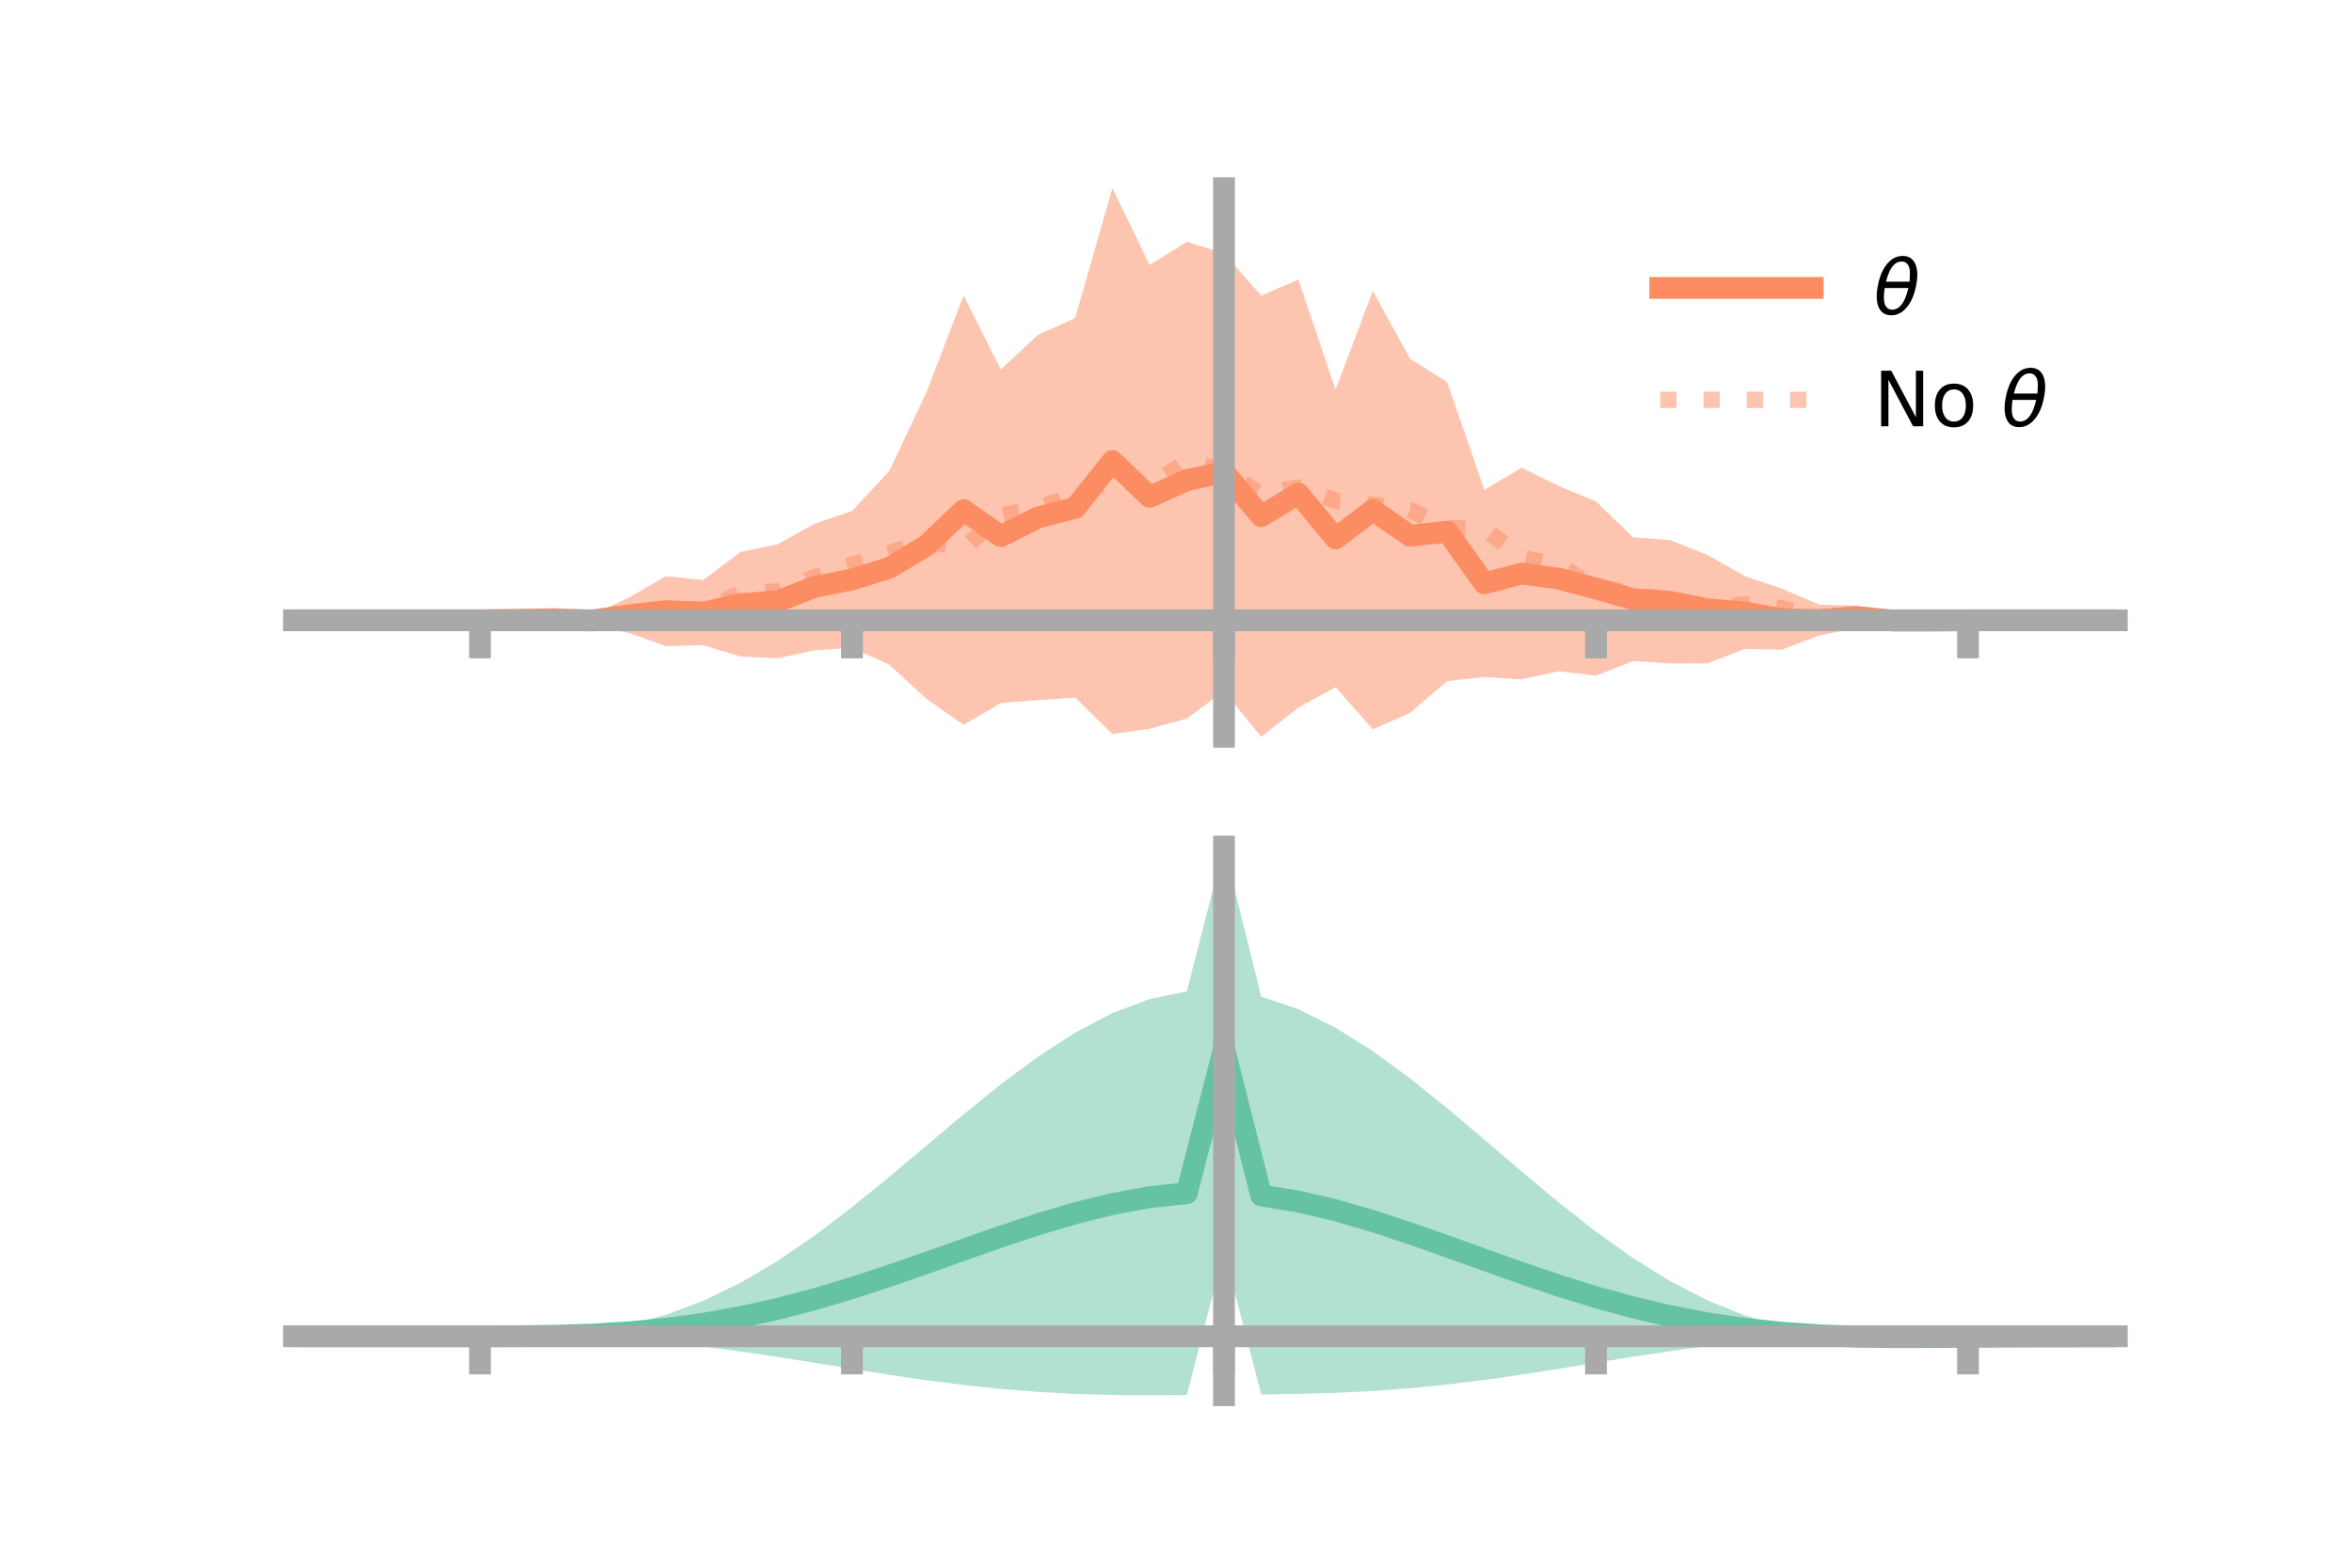
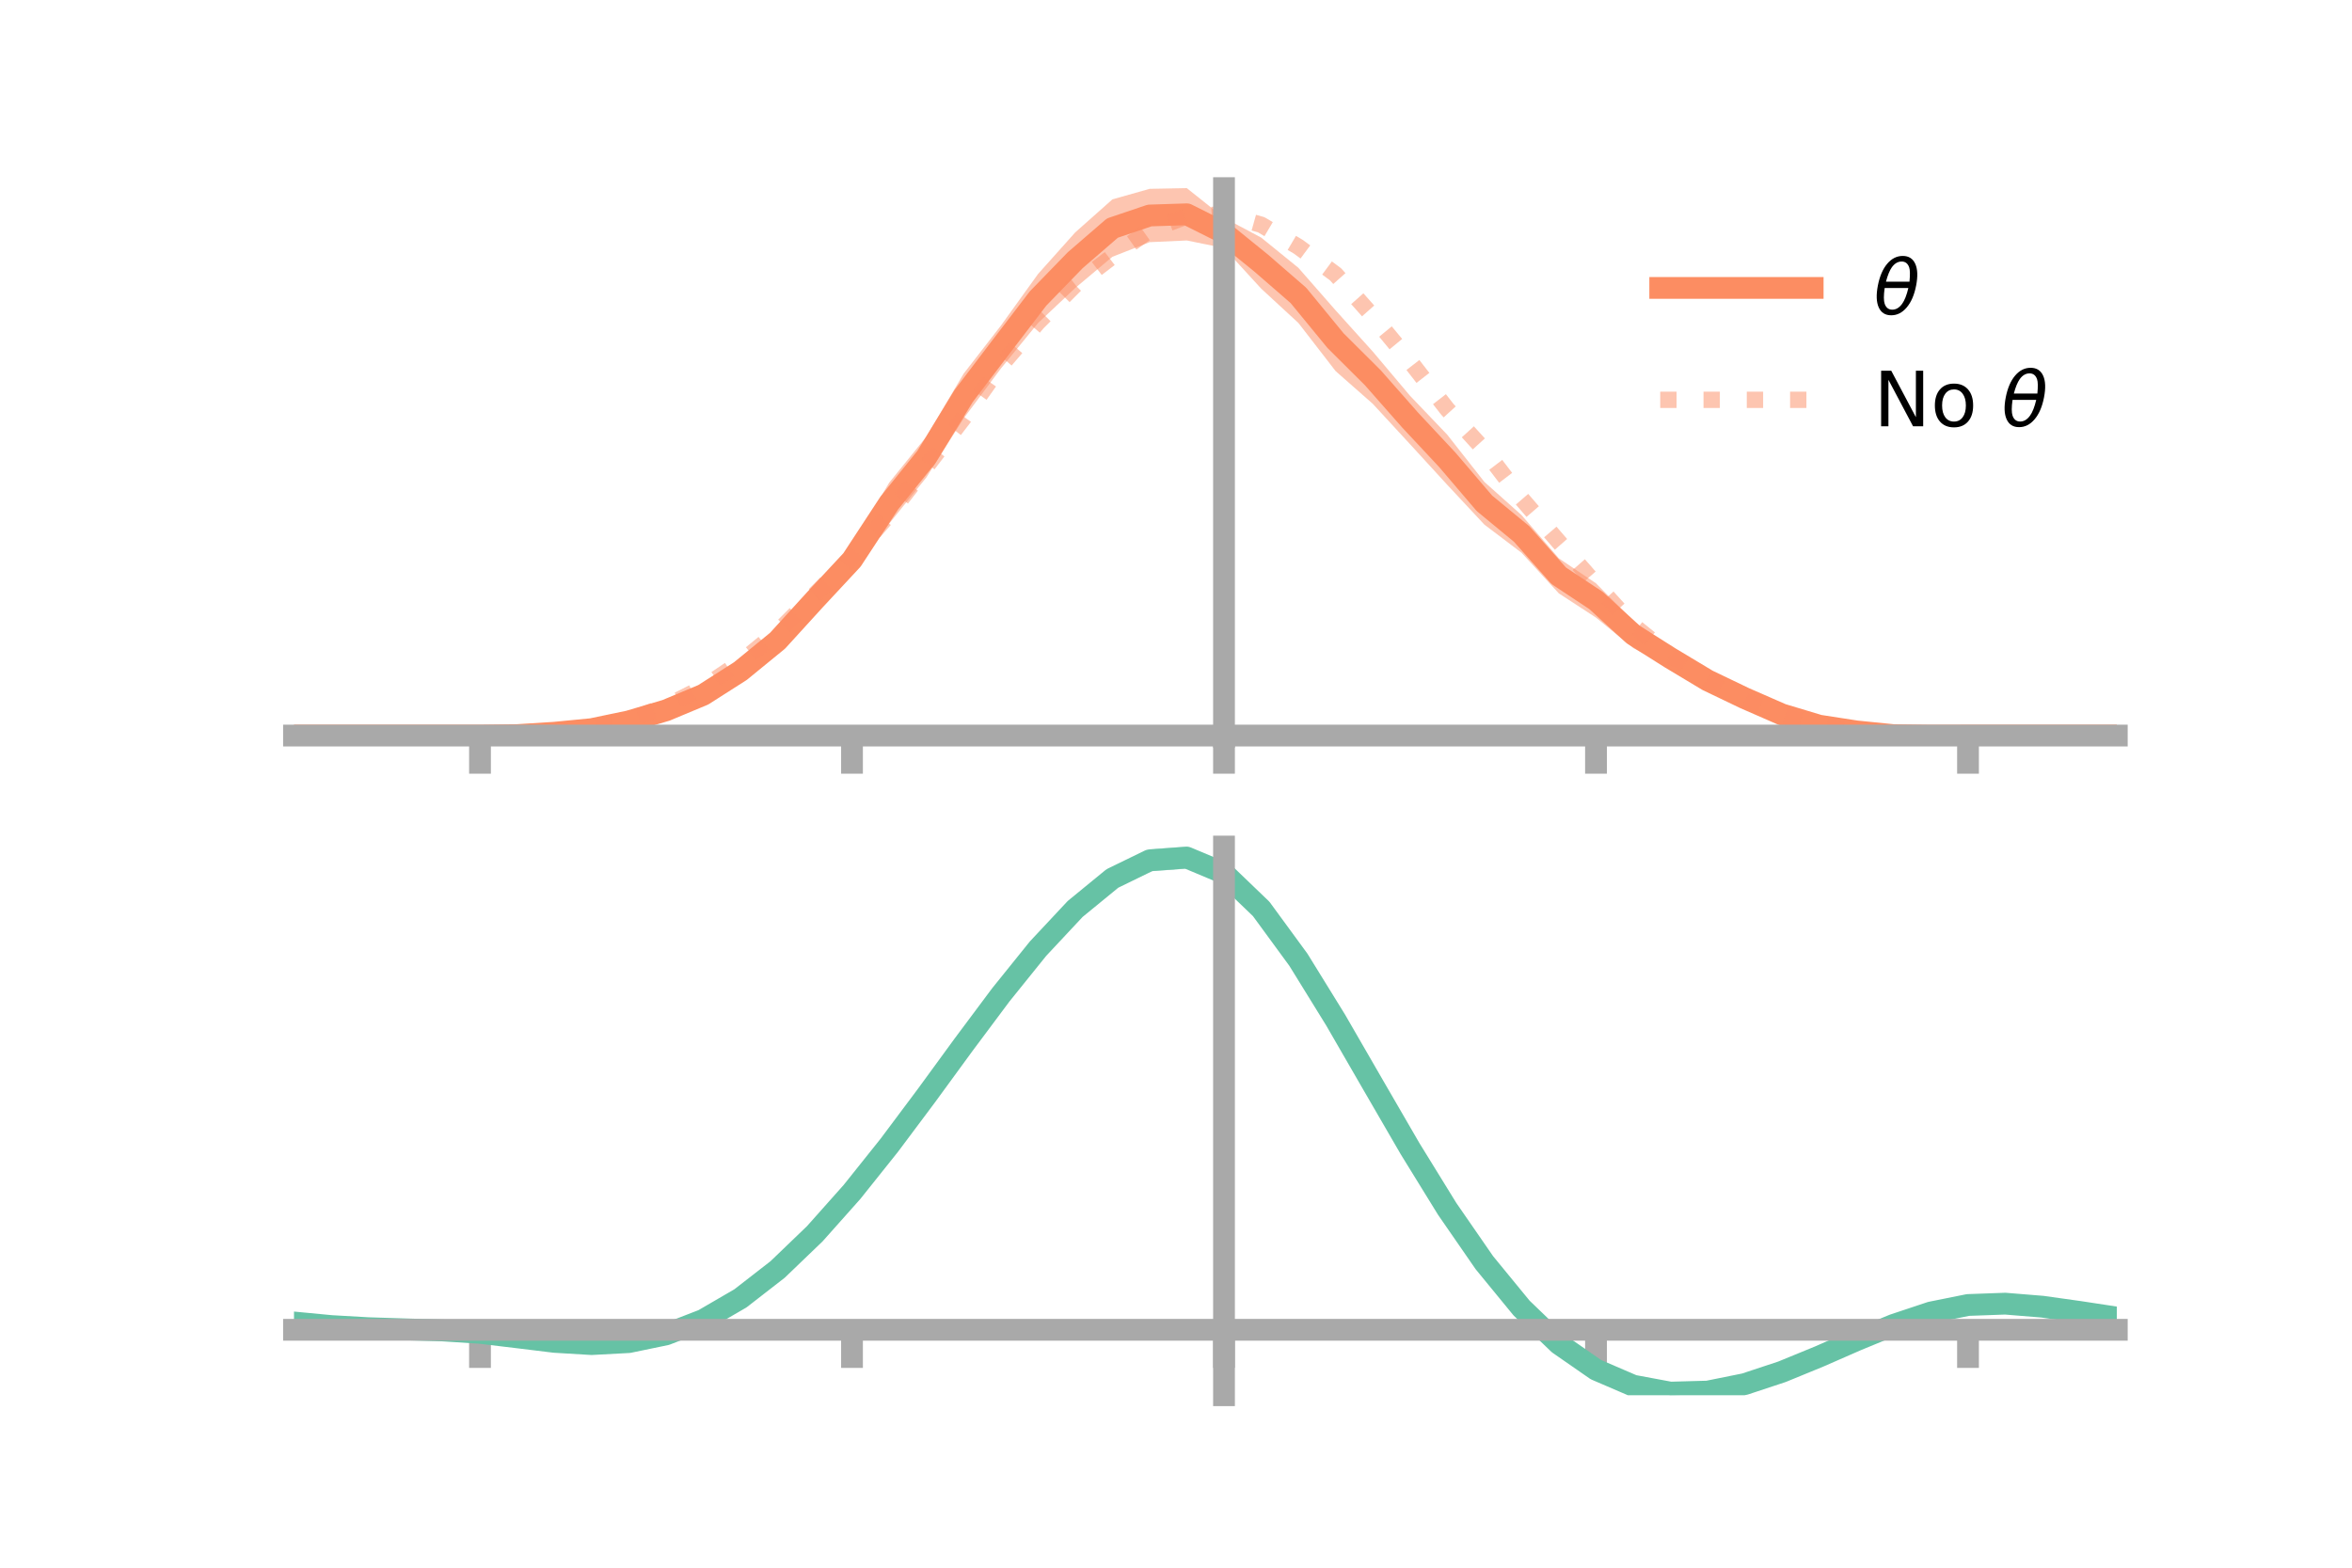
<svg xmlns="http://www.w3.org/2000/svg" xmlns:xlink="http://www.w3.org/1999/xlink" height="144pt" version="1.1" viewBox="0 0 216 144" width="216pt">
  <defs>
    <style type="text/css">*{stroke-linecap:butt;stroke-linejoin:round;}</style>
  </defs>
  <g id="figure_1">
    <g id="patch_1">
      <path d="M 0 144  L 216 144  L 216 0  L 0 0  z " style="fill:none;" />
    </g>
    <g id="axes_1">
      <g id="patch_2">
        <path d="M 27 67.68  L 194.4 67.68  L 194.4 17.28  L 27 17.28  z " style="fill:none;" />
      </g>
      <g id="PolyCollection_1">
-         <path clip-path="url(#p89cb3a97fc)" d="M 27 56.976  L 27 56.976  L 30.416 56.976  L 33.833 56.976  L 37.249 56.976  L 40.665 56.976  L 44.082 56.976  L 47.498 56.62  L 50.914 56.267  L 54.331 56.487  L 57.747 54.898  L 61.163 52.922  L 64.58 53.282  L 67.996 50.7  L 71.412 49.996  L 74.829 48.097  L 78.245 46.937  L 81.661 43.274  L 85.078 36.043  L 88.494 27.143  L 91.91 33.931  L 95.327 30.759  L 98.743 29.216  L 102.159 17.28  L 105.576 24.343  L 108.992 22.207  L 112.408 23.258  L 115.824 27.155  L 119.241 25.678  L 122.657 35.798  L 126.073 26.728  L 129.49 32.945  L 132.906 35.107  L 136.322 44.995  L 139.739 42.959  L 143.155 44.646  L 146.571 46.057  L 149.988 49.363  L 153.404 49.619  L 156.82 50.979  L 160.237 52.923  L 163.653 54.074  L 167.069 55.538  L 170.486 55.64  L 173.902 56.521  L 177.318 56.789  L 180.735 56.976  L 184.151 56.976  L 187.567 56.976  L 190.984 56.976  L 194.4 56.976  L 194.4 56.976  L 194.4 56.976  L 190.984 56.976  L 187.567 56.976  L 184.151 56.976  L 180.735 56.976  L 177.318 57.225  L 173.902 57.501  L 170.486 57.691  L 167.069 58.373  L 163.653 59.674  L 160.237 59.608  L 156.82 60.934  L 153.404 60.948  L 149.988 60.718  L 146.571 62.066  L 143.155 61.66  L 139.739 62.404  L 136.322 62.187  L 132.906 62.562  L 129.49 65.488  L 126.073 66.994  L 122.657 63.125  L 119.241 64.991  L 115.824 67.68  L 112.408 63.48  L 108.992 66.001  L 105.576 66.944  L 102.159 67.425  L 98.743 64.08  L 95.327 64.31  L 91.91 64.579  L 88.494 66.583  L 85.078 64.194  L 81.661 61.046  L 78.245 59.514  L 74.829 59.728  L 71.412 60.469  L 67.996 60.297  L 64.58 59.263  L 61.163 59.353  L 57.747 58.135  L 54.331 57.51  L 50.914 57.483  L 47.498 57.242  L 44.082 56.976  L 40.665 56.976  L 37.249 56.976  L 33.833 56.976  L 30.416 56.976  L 27 56.976  z " style="fill:#fc8d62;fill-opacity:0.5;" />
+         <path clip-path="url(#p847a9a85e0)" d="M 27 67.564  L 27 67.564  L 30.416 67.564  L 33.833 67.564  L 37.249 67.564  L 40.665 67.564  L 44.082 67.563  L 47.498 67.465  L 50.914 67.144  L 54.331 66.685  L 57.747 65.93  L 61.163 64.731  L 64.58 63.115  L 67.996 60.704  L 71.412 57.882  L 74.829 53.804  L 78.245 50.054  L 81.661 44.335  L 85.078 40.106  L 88.494 34.328  L 91.91 29.921  L 95.327 25.172  L 98.743 21.349  L 102.159 18.314  L 105.576 17.346  L 108.992 17.28  L 112.408 20.008  L 115.824 21.824  L 119.241 24.602  L 122.657 28.504  L 126.073 32.296  L 129.49 36.35  L 132.906 39.925  L 136.322 44.268  L 139.739 47.318  L 143.155 51.282  L 146.571 53.58  L 149.988 57.046  L 153.404 59.515  L 156.82 61.695  L 160.237 63.394  L 163.653 65.121  L 167.069 66.302  L 170.486 66.898  L 173.902 67.374  L 177.318 67.512  L 180.735 67.563  L 184.151 67.564  L 187.567 67.564  L 190.984 67.564  L 194.4 67.564  L 194.4 67.564  L 194.4 67.564  L 190.984 67.564  L 187.567 67.564  L 184.151 67.564  L 180.735 67.565  L 177.318 67.63  L 173.902 67.68  L 170.486 67.467  L 167.069 67.006  L 163.653 66.132  L 160.237 64.873  L 156.82 63.295  L 153.404 61.374  L 149.988 59.525  L 146.571 56.73  L 143.155 54.503  L 139.739 50.777  L 136.322 48.19  L 132.906 44.528  L 129.49 40.798  L 126.073 37.094  L 122.657 34.085  L 119.241 29.666  L 115.824 26.513  L 112.408 22.783  L 108.992 22.088  L 105.576 22.244  L 102.159 23.587  L 98.743 26.456  L 95.327 29.676  L 91.91 33.86  L 88.494 38.439  L 85.078 43.852  L 81.661 48.096  L 78.245 52.809  L 74.829 56.395  L 71.412 59.82  L 67.996 62.583  L 64.58 64.531  L 61.163 65.772  L 57.747 66.594  L 54.331 67.265  L 50.914 67.468  L 47.498 67.58  L 44.082 67.565  L 40.665 67.564  L 37.249 67.564  L 33.833 67.564  L 30.416 67.564  L 27 67.564  z " style="fill:#fc8d62;fill-opacity:0.5;" />
      </g>
      <g id="matplotlib.axis_1">
        <g id="xtick_1">
          <g id="line2d_1">
            <defs>
-               <path d="M 0 0  L 0 3.5  " id="m79a0c28f47" style="stroke:#a9a9a9;stroke-width:2;" />
+               <path d="M 0 0  L 0 3.5  " id="mb378fc8184" style="stroke:#a9a9a9;stroke-width:2;" />
            </defs>
            <g>
-               <use style="fill:#a9a9a9;stroke:#a9a9a9;stroke-width:2;" x="44.082" xlink:href="#m79a0c28f47" y="56.976" />
+               <use style="fill:#a9a9a9;stroke:#a9a9a9;stroke-width:2;" x="44.082" xlink:href="#mb378fc8184" y="67.564" />
            </g>
          </g>
        </g>
        <g id="xtick_2">
          <g id="line2d_2">
            <g>
-               <use style="fill:#a9a9a9;stroke:#a9a9a9;stroke-width:2;" x="78.245" xlink:href="#m79a0c28f47" y="56.976" />
+               <use style="fill:#a9a9a9;stroke:#a9a9a9;stroke-width:2;" x="78.245" xlink:href="#mb378fc8184" y="67.564" />
            </g>
          </g>
        </g>
        <g id="xtick_3">
          <g id="line2d_3">
            <g>
-               <use style="fill:#a9a9a9;stroke:#a9a9a9;stroke-width:2;" x="112.408" xlink:href="#m79a0c28f47" y="56.976" />
+               <use style="fill:#a9a9a9;stroke:#a9a9a9;stroke-width:2;" x="112.408" xlink:href="#mb378fc8184" y="67.564" />
            </g>
          </g>
        </g>
        <g id="xtick_4">
          <g id="line2d_4">
            <g>
-               <use style="fill:#a9a9a9;stroke:#a9a9a9;stroke-width:2;" x="146.571" xlink:href="#m79a0c28f47" y="56.976" />
+               <use style="fill:#a9a9a9;stroke:#a9a9a9;stroke-width:2;" x="146.571" xlink:href="#mb378fc8184" y="67.564" />
            </g>
          </g>
        </g>
        <g id="xtick_5">
          <g id="line2d_5">
            <g>
-               <use style="fill:#a9a9a9;stroke:#a9a9a9;stroke-width:2;" x="180.735" xlink:href="#m79a0c28f47" y="56.976" />
+               <use style="fill:#a9a9a9;stroke:#a9a9a9;stroke-width:2;" x="180.735" xlink:href="#mb378fc8184" y="67.564" />
            </g>
          </g>
        </g>
      </g>
      <g id="matplotlib.axis_2" />
      <g id="line2d_6">
-         <path clip-path="url(#p89cb3a97fc)" d="M 27 56.976  L 30.416 56.976  L 33.833 56.976  L 37.249 56.976  L 40.665 56.976  L 44.082 56.976  L 47.498 56.931  L 50.914 56.875  L 54.331 56.999  L 57.747 56.517  L 61.163 56.138  L 64.58 56.272  L 67.996 55.499  L 71.412 55.233  L 74.829 53.912  L 78.245 53.225  L 81.661 52.16  L 85.078 50.119  L 88.494 46.863  L 91.91 49.255  L 95.327 47.534  L 98.743 46.648  L 102.159 42.353  L 105.576 45.643  L 108.992 44.104  L 112.408 43.369  L 115.824 47.417  L 119.241 45.335  L 122.657 49.462  L 126.073 46.861  L 129.49 49.216  L 132.906 48.834  L 136.322 53.591  L 139.739 52.681  L 143.155 53.153  L 146.571 54.061  L 149.988 55.041  L 153.404 55.284  L 156.82 55.957  L 160.237 56.265  L 163.653 56.874  L 167.069 56.956  L 170.486 56.665  L 173.902 57.011  L 177.318 57.007  L 180.735 56.976  L 184.151 56.976  L 187.567 56.976  L 190.984 56.976  L 194.4 56.976  " style="fill:none;stroke:#fc8d62;stroke-linecap:square;stroke-width:2;" />
+         <path clip-path="url(#p847a9a85e0)" d="M 27 67.564  L 30.416 67.564  L 33.833 67.564  L 37.249 67.564  L 40.665 67.564  L 44.082 67.564  L 47.498 67.522  L 50.914 67.306  L 54.331 66.975  L 57.747 66.262  L 61.163 65.251  L 64.58 63.823  L 67.996 61.643  L 71.412 58.851  L 74.829 55.1  L 78.245 51.431  L 81.661 46.216  L 85.078 41.979  L 88.494 36.383  L 91.91 31.89  L 95.327 27.424  L 98.743 23.903  L 102.159 20.95  L 105.576 19.795  L 108.992 19.684  L 112.408 21.396  L 115.824 24.168  L 119.241 27.134  L 122.657 31.295  L 126.073 34.695  L 129.49 38.574  L 132.906 42.227  L 136.322 46.229  L 139.739 49.048  L 143.155 52.893  L 146.571 55.155  L 149.988 58.285  L 153.404 60.444  L 156.82 62.495  L 160.237 64.134  L 163.653 65.627  L 167.069 66.654  L 170.486 67.182  L 173.902 67.527  L 177.318 67.571  L 180.735 67.564  L 184.151 67.564  L 187.567 67.564  L 190.984 67.564  L 194.4 67.564  " style="fill:none;stroke:#fc8d62;stroke-linecap:square;stroke-width:2;" />
      </g>
      <g id="line2d_7">
-         <path clip-path="url(#p89cb3a97fc)" d="M 27 56.976  L 30.416 56.976  L 33.833 56.976  L 37.249 56.976  L 40.665 56.976  L 44.082 56.976  L 47.498 56.961  L 50.914 56.962  L 54.331 56.914  L 57.747 56.5  L 61.163 56.617  L 64.58 56.167  L 67.996 54.481  L 71.412 54.326  L 74.829 53  L 78.245 51.88  L 81.661 50.815  L 85.078 49.723  L 88.494 50.377  L 91.91 47.34  L 95.327 46.679  L 98.743 45.473  L 102.159 44.032  L 105.576 44.685  L 108.992 42.353  L 112.408 43.216  L 115.824 45.407  L 119.241 44.776  L 122.657 45.988  L 126.073 46.352  L 129.49 46.838  L 132.906 48.507  L 136.322 48.573  L 139.739 51.215  L 143.155 51.943  L 146.571 53.953  L 149.988 54.459  L 153.404 55.176  L 156.82 55.888  L 160.237 55.515  L 163.653 55.878  L 167.069 56.739  L 170.486 56.694  L 173.902 56.868  L 177.318 56.986  L 180.735 56.976  L 184.151 56.976  L 187.567 56.976  L 190.984 56.976  L 194.4 56.976  " style="fill:none;stroke:#fc8d62;stroke-dasharray:1.5,2.475;stroke-dashoffset:0;stroke-opacity:0.5;stroke-width:1.5;" />
+         <path clip-path="url(#p847a9a85e0)" d="M 27 67.564  L 30.416 67.564  L 33.833 67.564  L 37.249 67.564  L 40.665 67.564  L 44.082 67.564  L 47.498 67.521  L 50.914 67.291  L 54.331 66.909  L 57.747 66.141  L 61.163 64.866  L 64.58 63.146  L 67.996 60.84  L 71.412 58.033  L 74.829 54.615  L 78.245 51.171  L 81.661 47.248  L 85.078 42.849  L 88.494 38.402  L 91.91 33.583  L 95.327 29.602  L 98.743 26.176  L 102.159 23.563  L 105.576 21.152  L 108.992 19.873  L 112.408 19.684  L 115.824 20.644  L 119.241 22.67  L 122.657 25.199  L 126.073 29.042  L 129.49 33.185  L 132.906 37.582  L 136.322 41.334  L 139.739 45.811  L 143.155 49.771  L 146.571 53.674  L 149.988 57.442  L 153.404 60.205  L 156.82 62.467  L 160.237 64.319  L 163.653 65.737  L 167.069 66.624  L 170.486 67.197  L 173.902 67.526  L 177.318 67.57  L 180.735 67.564  L 184.151 67.564  L 187.567 67.564  L 190.984 67.564  L 194.4 67.564  " style="fill:none;stroke:#fc8d62;stroke-dasharray:1.5,2.475;stroke-dashoffset:0;stroke-opacity:0.5;stroke-width:1.5;" />
      </g>
      <g id="patch_3">
        <path d="M 112.408 67.68  L 112.408 17.28  " style="fill:none;stroke:#a9a9a9;stroke-linecap:square;stroke-linejoin:miter;stroke-width:2;" />
      </g>
      <g id="patch_4">
        <path d="M 194.4 67.68  L 194.4 17.28  " style="fill:none;" />
      </g>
      <g id="patch_5">
-         <path d="M 27 56.976  L 194.4 56.976  " style="fill:none;stroke:#a9a9a9;stroke-linecap:square;stroke-linejoin:miter;stroke-width:2;" />
+         <path d="M 27 67.564  L 194.4 67.564  " style="fill:none;stroke:#a9a9a9;stroke-linecap:square;stroke-linejoin:miter;stroke-width:2;" />
      </g>
      <g id="patch_6">
        <path d="M 27 17.28  L 194.4 17.28  " style="fill:none;" />
      </g>
      <g id="legend_1">
        <g id="line2d_8">
          <path d="M 152.47 26.449  L 166.47 26.449  " style="fill:none;stroke:#fc8d62;stroke-linecap:square;stroke-width:2;" />
        </g>
        <g id="line2d_9" />
        <g id="text_1">
          <g transform="translate(172.07 28.89891)scale(0.07 -0.07)">
            <defs>
              <path d="M 45.516 34.672  L 14.453 34.672  Q 12.359 20.062 14.5 13.875  Q 17.188 6.25 24.469 6.25  Q 31.781 6.25 37.359 13.922  Q 42.234 20.656 45.516 34.672  z M 47.016 42.969  Q 48.344 56.844 46.625 61.719  Q 43.953 69.438 36.766 69.438  Q 29.297 69.438 23.828 61.812  Q 19.531 55.672 16.156 42.969  z M 38.188 76.766  Q 49.906 76.766 54.594 66.406  Q 59.281 56.109 55.719 37.844  Q 52.203 19.625 43.453 9.281  Q 34.766 -1.125 23.047 -1.125  Q 11.281 -1.125 6.641 9.281  Q 2 19.625 5.516 37.844  Q 9.078 56.109 17.719 66.406  Q 26.422 76.766 38.188 76.766  z " id="DejaVuSans-Oblique-952" />
            </defs>
            <use transform="translate(0 0.234375)" xlink:href="#DejaVuSans-Oblique-952" />
          </g>
        </g>
        <g id="line2d_10">
          <path d="M 152.47 36.724  L 166.47 36.724  " style="fill:none;stroke:#fc8d62;stroke-dasharray:1.5,2.475;stroke-dashoffset:0;stroke-opacity:0.5;stroke-width:1.5;" />
        </g>
        <g id="line2d_11" />
        <g id="text_2">
          <g transform="translate(172.07 39.17359)scale(0.07 -0.07)">
            <defs>
              <path d="M 9.812 72.906  L 23.094 72.906  L 55.422 11.922  L 55.422 72.906  L 64.984 72.906  L 64.984 0  L 51.703 0  L 19.391 60.984  L 19.391 0  L 9.812 0  z " id="DejaVuSans-78" />
              <path d="M 30.609 48.391  Q 23.391 48.391 19.188 42.75  Q 14.984 37.109 14.984 27.297  Q 14.984 17.484 19.156 11.844  Q 23.344 6.203 30.609 6.203  Q 37.797 6.203 41.984 11.859  Q 46.188 17.531 46.188 27.297  Q 46.188 37.016 41.984 42.703  Q 37.797 48.391 30.609 48.391  z M 30.609 56  Q 42.328 56 49.016 48.375  Q 55.719 40.766 55.719 27.297  Q 55.719 13.875 49.016 6.219  Q 42.328 -1.422 30.609 -1.422  Q 18.844 -1.422 12.172 6.219  Q 5.516 13.875 5.516 27.297  Q 5.516 40.766 12.172 48.375  Q 18.844 56 30.609 56  z " id="DejaVuSans-111" />
              <path id="DejaVuSans-32" />
            </defs>
            <use transform="translate(0 0.234375)" xlink:href="#DejaVuSans-78" />
            <use transform="translate(74.80469 0.234375)" xlink:href="#DejaVuSans-111" />
            <use transform="translate(135.9863 0.234375)" xlink:href="#DejaVuSans-32" />
            <use transform="translate(167.7734 0.234375)" xlink:href="#DejaVuSans-Oblique-952" />
          </g>
        </g>
      </g>
    </g>
    <g id="axes_2">
      <g id="patch_7">
        <path d="M 27 128.16  L 194.4 128.16  L 194.4 77.76  L 27 77.76  z " style="fill:none;" />
      </g>
      <g id="PolyCollection_2">
-         <path clip-path="url(#p310affad27)" d="M 27 122.748  L 27 122.74  L 30.416 122.742  L 33.833 122.743  L 37.249 122.743  L 40.665 122.743  L 44.082 122.743  L 47.498 122.725  L 50.914 122.601  L 54.331 122.281  L 57.747 121.689  L 61.163 120.769  L 64.58 119.488  L 67.996 117.835  L 71.412 115.823  L 74.829 113.488  L 78.245 110.89  L 81.661 108.106  L 85.078 105.227  L 88.494 102.355  L 91.91 99.597  L 95.327 97.06  L 98.743 94.848  L 102.159 93.057  L 105.576 91.772  L 108.992 91.062  L 112.408 77.76  L 115.824 91.54  L 119.241 92.705  L 122.657 94.403  L 126.073 96.55  L 129.49 99.05  L 132.906 101.797  L 136.322 104.685  L 139.739 107.606  L 143.155 110.456  L 146.571 113.139  L 149.988 115.573  L 153.404 117.692  L 156.82 119.451  L 160.237 120.829  L 163.653 121.824  L 167.069 122.438  L 170.486 122.608  L 173.902 122.611  L 177.318 122.633  L 180.735 122.668  L 184.151 122.696  L 187.567 122.716  L 190.984 122.729  L 194.4 122.736  L 194.4 122.756  L 194.4 122.756  L 190.984 122.771  L 187.567 122.799  L 184.151 122.844  L 180.735 122.915  L 177.318 123.004  L 173.902 123.039  L 170.486 122.951  L 167.069 122.866  L 163.653 123.012  L 160.237 123.284  L 156.82 123.654  L 153.404 124.106  L 149.988 124.62  L 146.571 125.171  L 143.155 125.73  L 139.739 126.268  L 136.322 126.758  L 132.906 127.18  L 129.49 127.52  L 126.073 127.772  L 122.657 127.94  L 119.241 128.037  L 115.824 128.083  L 112.408 114.891  L 108.992 128.143  L 105.576 128.16  L 102.159 128.131  L 98.743 128.034  L 95.327 127.853  L 91.91 127.582  L 88.494 127.223  L 85.078 126.784  L 81.661 126.281  L 78.245 125.738  L 74.829 125.181  L 71.412 124.639  L 67.996 124.138  L 64.58 123.7  L 61.163 123.343  L 57.747 123.073  L 54.331 122.892  L 50.914 122.79  L 47.498 122.75  L 44.082 122.743  L 40.665 122.743  L 37.249 122.743  L 33.833 122.744  L 30.416 122.745  L 27 122.748  z " style="fill:#66c2a5;fill-opacity:0.5;" />
+         <path clip-path="url(#p6c77c5bd82)" d="M 27 121.521  L 27 121.435  L 30.416 121.769  L 33.833 121.966  L 37.249 122.071  L 40.665 122.174  L 44.082 122.395  L 47.498 122.803  L 50.914 123.211  L 54.331 123.406  L 57.747 123.216  L 61.163 122.504  L 64.58 121.165  L 67.996 119.137  L 71.412 116.417  L 74.829 113.048  L 78.245 109.111  L 81.661 104.726  L 85.078 100.048  L 88.494 95.264  L 91.91 90.589  L 95.327 86.263  L 98.743 82.543  L 102.159 79.699  L 105.576 78.01  L 108.992 77.76  L 112.408 79.22  L 115.824 82.551  L 119.241 87.289  L 122.657 92.904  L 126.073 98.914  L 129.49 104.905  L 132.906 110.544  L 136.322 115.573  L 139.739 119.811  L 143.155 123.149  L 146.571 125.549  L 149.988 127.034  L 153.404 127.677  L 156.82 127.591  L 160.237 126.916  L 163.653 125.809  L 167.069 124.437  L 170.486 122.973  L 173.902 121.59  L 177.318 120.464  L 180.735 119.779  L 184.151 119.657  L 187.567 119.943  L 190.984 120.434  L 194.4 120.969  L 194.4 121.083  L 194.4 121.083  L 190.984 120.577  L 187.567 120.11  L 184.151 119.837  L 180.735 119.963  L 177.318 120.653  L 173.902 121.807  L 170.486 123.242  L 167.069 124.769  L 163.653 126.2  L 160.237 127.353  L 156.82 128.058  L 153.404 128.16  L 149.988 127.531  L 146.571 126.074  L 143.155 123.733  L 139.739 120.496  L 136.322 116.401  L 132.906 111.545  L 129.49 106.096  L 126.073 100.299  L 122.657 94.477  L 119.241 89.029  L 115.824 84.429  L 112.408 81.196  L 108.992 79.788  L 105.576 80.041  L 102.159 81.683  L 98.743 84.434  L 95.327 88.021  L 91.91 92.179  L 88.494 96.659  L 85.078 101.231  L 81.661 105.691  L 78.245 109.863  L 74.829 113.602  L 71.412 116.801  L 67.996 119.388  L 64.58 121.332  L 61.163 122.639  L 57.747 123.343  L 54.331 123.52  L 50.914 123.303  L 47.498 122.875  L 44.082 122.463  L 40.665 122.246  L 37.249 122.142  L 33.833 122.033  L 30.416 121.839  L 27 121.521  z " style="fill:#66c2a5;fill-opacity:0.5;" />
      </g>
      <g id="matplotlib.axis_3">
        <g id="xtick_6">
          <g id="line2d_12">
            <g>
-               <use style="fill:#a9a9a9;stroke:#a9a9a9;stroke-width:2;" x="44.082" xlink:href="#m79a0c28f47" y="122.743" />
+               <use style="fill:#a9a9a9;stroke:#a9a9a9;stroke-width:2;" x="44.082" xlink:href="#mb378fc8184" y="122.148" />
            </g>
          </g>
        </g>
        <g id="xtick_7">
          <g id="line2d_13">
            <g>
-               <use style="fill:#a9a9a9;stroke:#a9a9a9;stroke-width:2;" x="78.245" xlink:href="#m79a0c28f47" y="122.743" />
+               <use style="fill:#a9a9a9;stroke:#a9a9a9;stroke-width:2;" x="78.245" xlink:href="#mb378fc8184" y="122.148" />
            </g>
          </g>
        </g>
        <g id="xtick_8">
          <g id="line2d_14">
            <g>
-               <use style="fill:#a9a9a9;stroke:#a9a9a9;stroke-width:2;" x="112.408" xlink:href="#m79a0c28f47" y="122.743" />
+               <use style="fill:#a9a9a9;stroke:#a9a9a9;stroke-width:2;" x="112.408" xlink:href="#mb378fc8184" y="122.148" />
            </g>
          </g>
        </g>
        <g id="xtick_9">
          <g id="line2d_15">
            <g>
-               <use style="fill:#a9a9a9;stroke:#a9a9a9;stroke-width:2;" x="146.571" xlink:href="#m79a0c28f47" y="122.743" />
+               <use style="fill:#a9a9a9;stroke:#a9a9a9;stroke-width:2;" x="146.571" xlink:href="#mb378fc8184" y="122.148" />
            </g>
          </g>
        </g>
        <g id="xtick_10">
          <g id="line2d_16">
            <g>
-               <use style="fill:#a9a9a9;stroke:#a9a9a9;stroke-width:2;" x="180.735" xlink:href="#m79a0c28f47" y="122.743" />
+               <use style="fill:#a9a9a9;stroke:#a9a9a9;stroke-width:2;" x="180.735" xlink:href="#mb378fc8184" y="122.148" />
            </g>
          </g>
        </g>
      </g>
      <g id="matplotlib.axis_4" />
      <g id="line2d_17">
-         <path clip-path="url(#p310affad27)" d="M 27 122.744  L 30.416 122.744  L 33.833 122.743  L 37.249 122.743  L 40.665 122.743  L 44.082 122.743  L 47.498 122.737  L 50.914 122.696  L 54.331 122.586  L 57.747 122.381  L 61.163 122.056  L 64.58 121.594  L 67.996 120.986  L 71.412 120.231  L 74.829 119.335  L 78.245 118.314  L 81.661 117.194  L 85.078 116.005  L 88.494 114.789  L 91.91 113.59  L 95.327 112.457  L 98.743 111.441  L 102.159 110.594  L 105.576 109.966  L 108.992 109.602  L 112.408 96.325  L 115.824 109.811  L 119.241 110.371  L 122.657 111.172  L 126.073 112.161  L 129.49 113.285  L 132.906 114.489  L 136.322 115.722  L 139.739 116.937  L 143.155 118.093  L 146.571 119.155  L 149.988 120.096  L 153.404 120.899  L 156.82 121.552  L 160.237 122.056  L 163.653 122.418  L 167.069 122.652  L 170.486 122.779  L 173.902 122.825  L 177.318 122.818  L 180.735 122.792  L 184.151 122.77  L 187.567 122.757  L 190.984 122.75  L 194.4 122.746  " style="fill:none;stroke:#66c2a5;stroke-linecap:square;stroke-width:2;" />
+         <path clip-path="url(#p6c77c5bd82)" d="M 27 121.478  L 30.416 121.804  L 33.833 122  L 37.249 122.107  L 40.665 122.21  L 44.082 122.429  L 47.498 122.839  L 50.914 123.257  L 54.331 123.463  L 57.747 123.28  L 61.163 122.572  L 64.58 121.248  L 67.996 119.262  L 71.412 116.609  L 74.829 113.325  L 78.245 109.487  L 81.661 105.209  L 85.078 100.64  L 88.494 95.961  L 91.91 91.384  L 95.327 87.142  L 98.743 83.489  L 102.159 80.691  L 105.576 79.026  L 108.992 78.774  L 112.408 80.208  L 115.824 83.49  L 119.241 88.159  L 122.657 93.691  L 126.073 99.606  L 129.49 105.501  L 132.906 111.044  L 136.322 115.987  L 139.739 120.154  L 143.155 123.441  L 146.571 125.812  L 149.988 127.282  L 153.404 127.918  L 156.82 127.824  L 160.237 127.135  L 163.653 126.004  L 167.069 124.603  L 170.486 123.107  L 173.902 121.698  L 177.318 120.559  L 180.735 119.871  L 184.151 119.747  L 187.567 120.026  L 190.984 120.506  L 194.4 121.026  " style="fill:none;stroke:#66c2a5;stroke-linecap:square;stroke-width:2;" />
      </g>
      <g id="patch_8">
        <path d="M 112.408 128.16  L 112.408 77.76  " style="fill:none;stroke:#a9a9a9;stroke-linecap:square;stroke-linejoin:miter;stroke-width:2;" />
      </g>
      <g id="patch_9">
        <path d="M 194.4 128.16  L 194.4 77.76  " style="fill:none;" />
      </g>
      <g id="patch_10">
-         <path d="M 27 122.743  L 194.4 122.743  " style="fill:none;stroke:#a9a9a9;stroke-linecap:square;stroke-linejoin:miter;stroke-width:2;" />
+         <path d="M 27 122.148  L 194.4 122.148  " style="fill:none;stroke:#a9a9a9;stroke-linecap:square;stroke-linejoin:miter;stroke-width:2;" />
      </g>
      <g id="patch_11">
        <path d="M 27 77.76  L 194.4 77.76  " style="fill:none;" />
      </g>
    </g>
  </g>
  <defs>
-     <clipPath id="p89cb3a97fc">
+     <clipPath id="p847a9a85e0">
      <rect height="50.4" width="167.4" x="27" y="17.28" />
    </clipPath>
-     <clipPath id="p310affad27">
+     <clipPath id="p6c77c5bd82">
      <rect height="50.4" width="167.4" x="27" y="77.76" />
    </clipPath>
  </defs>
</svg>
